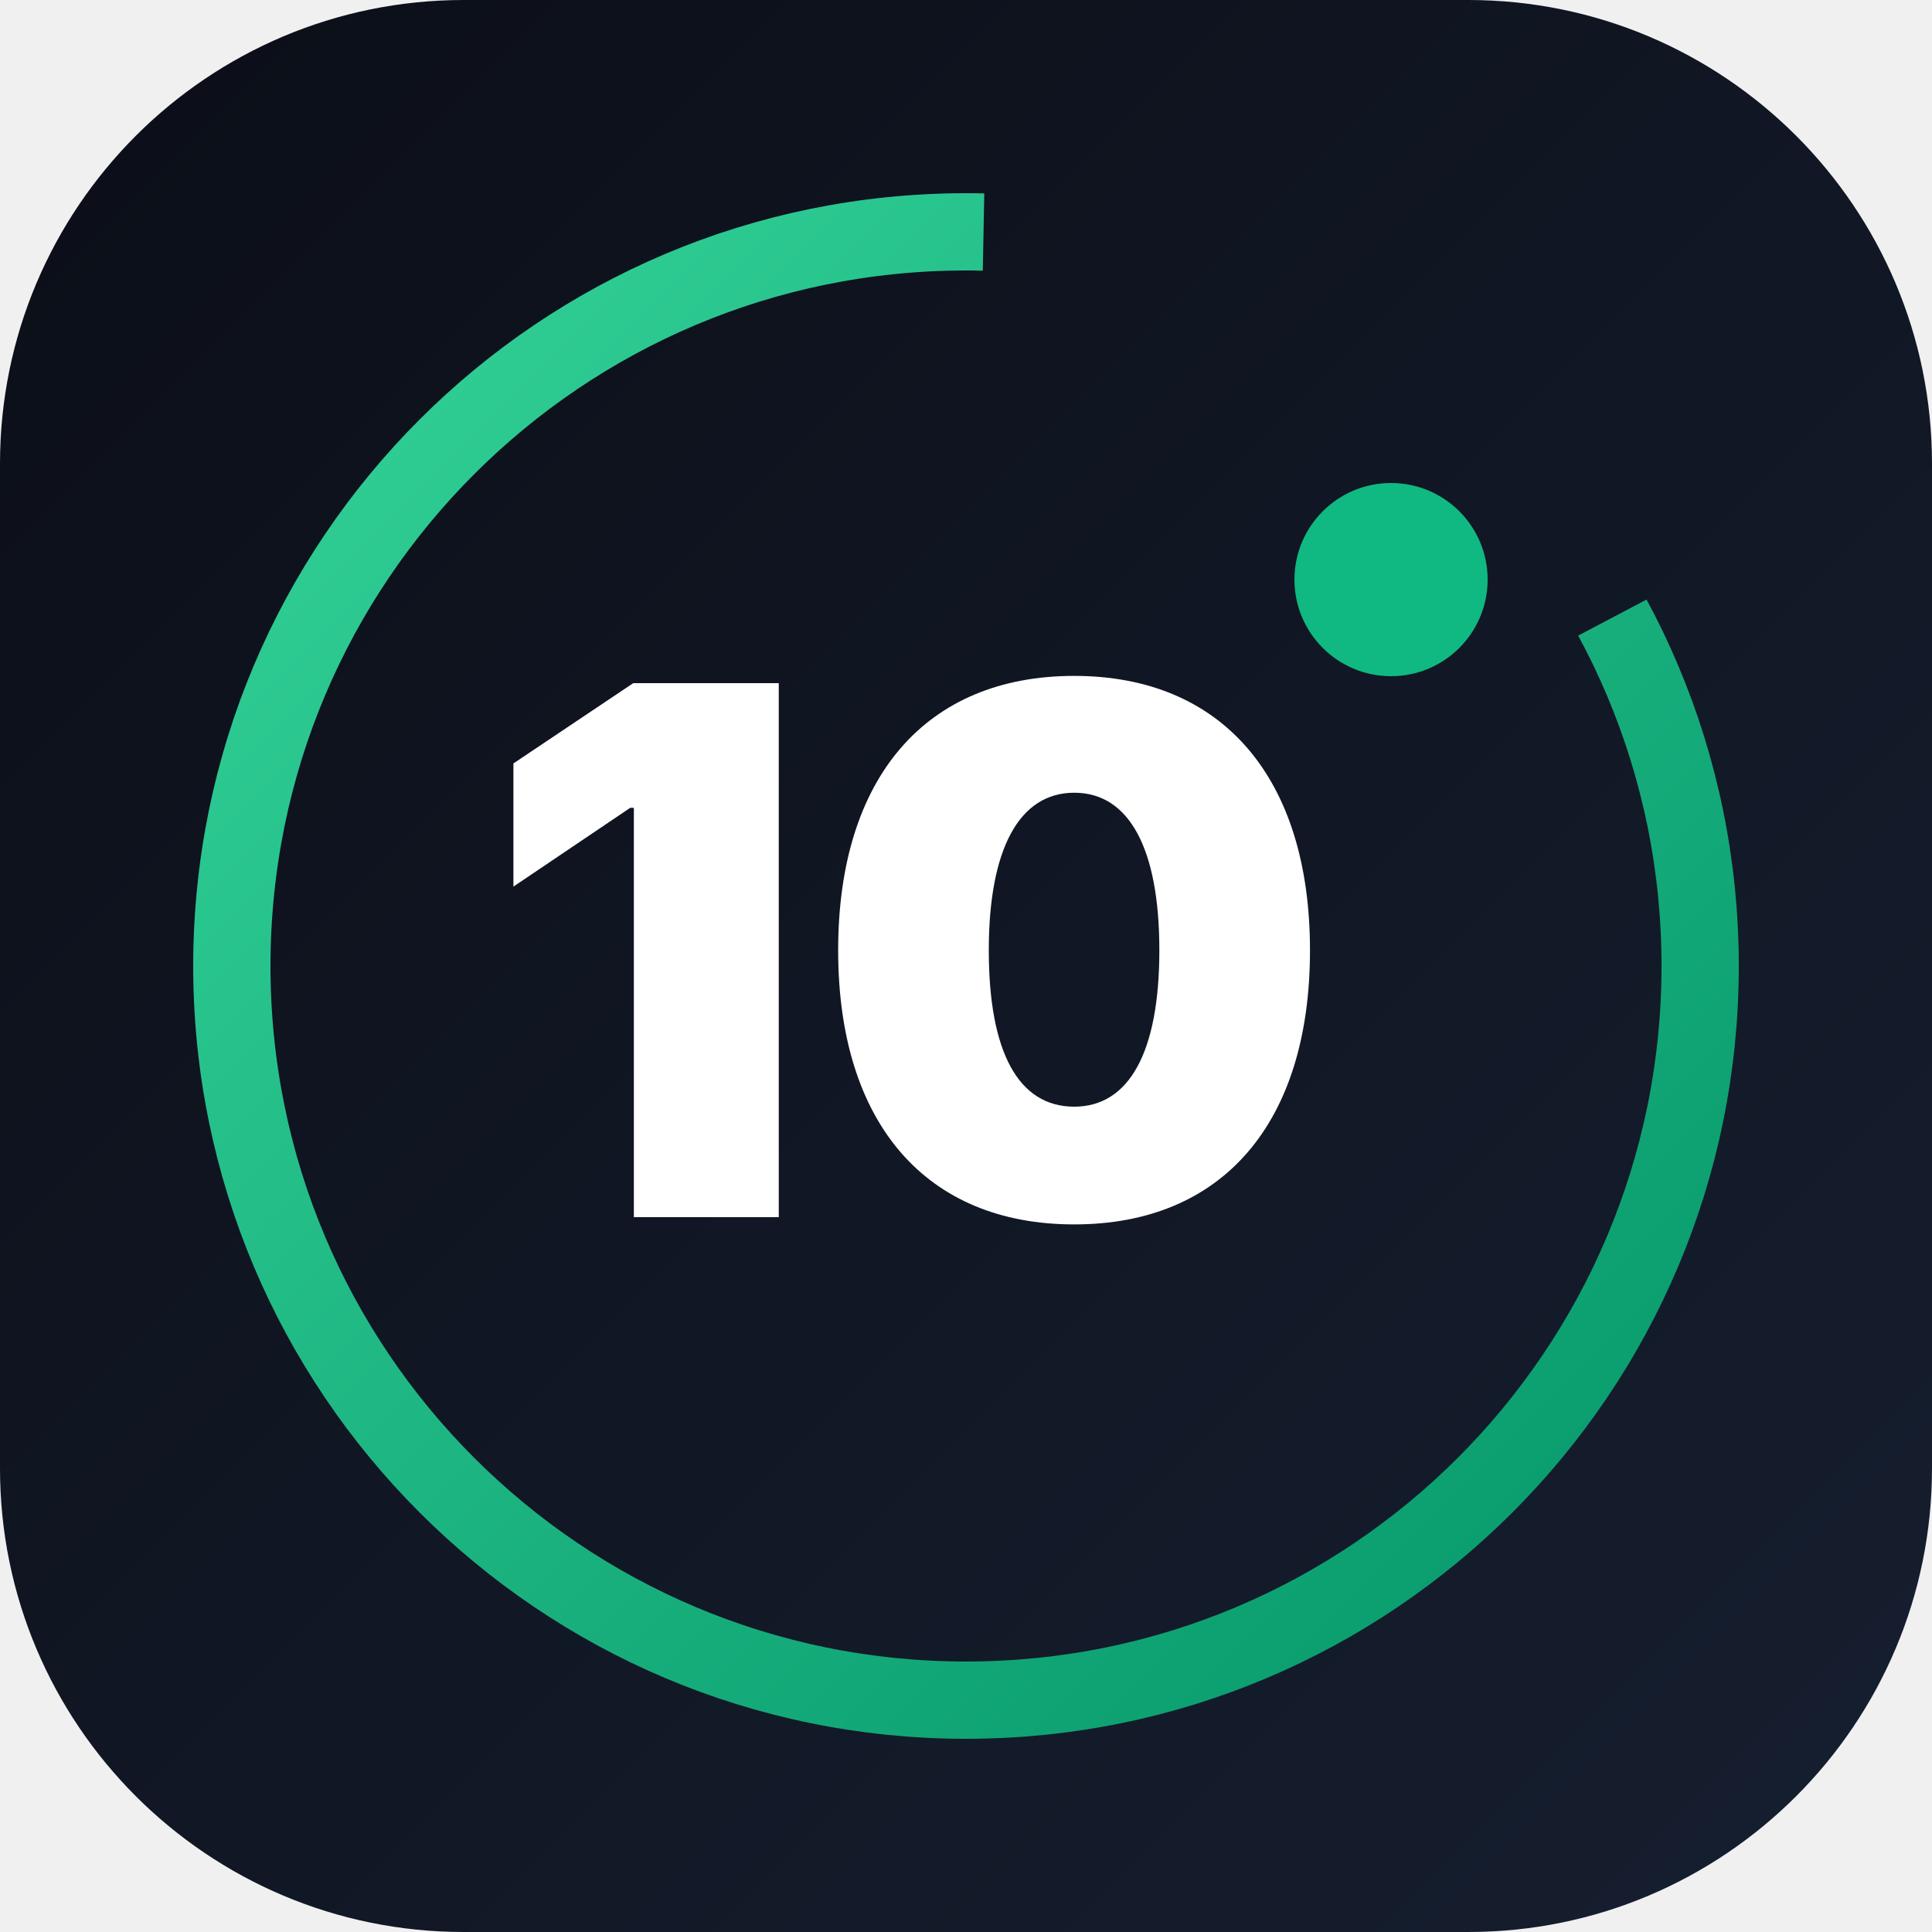
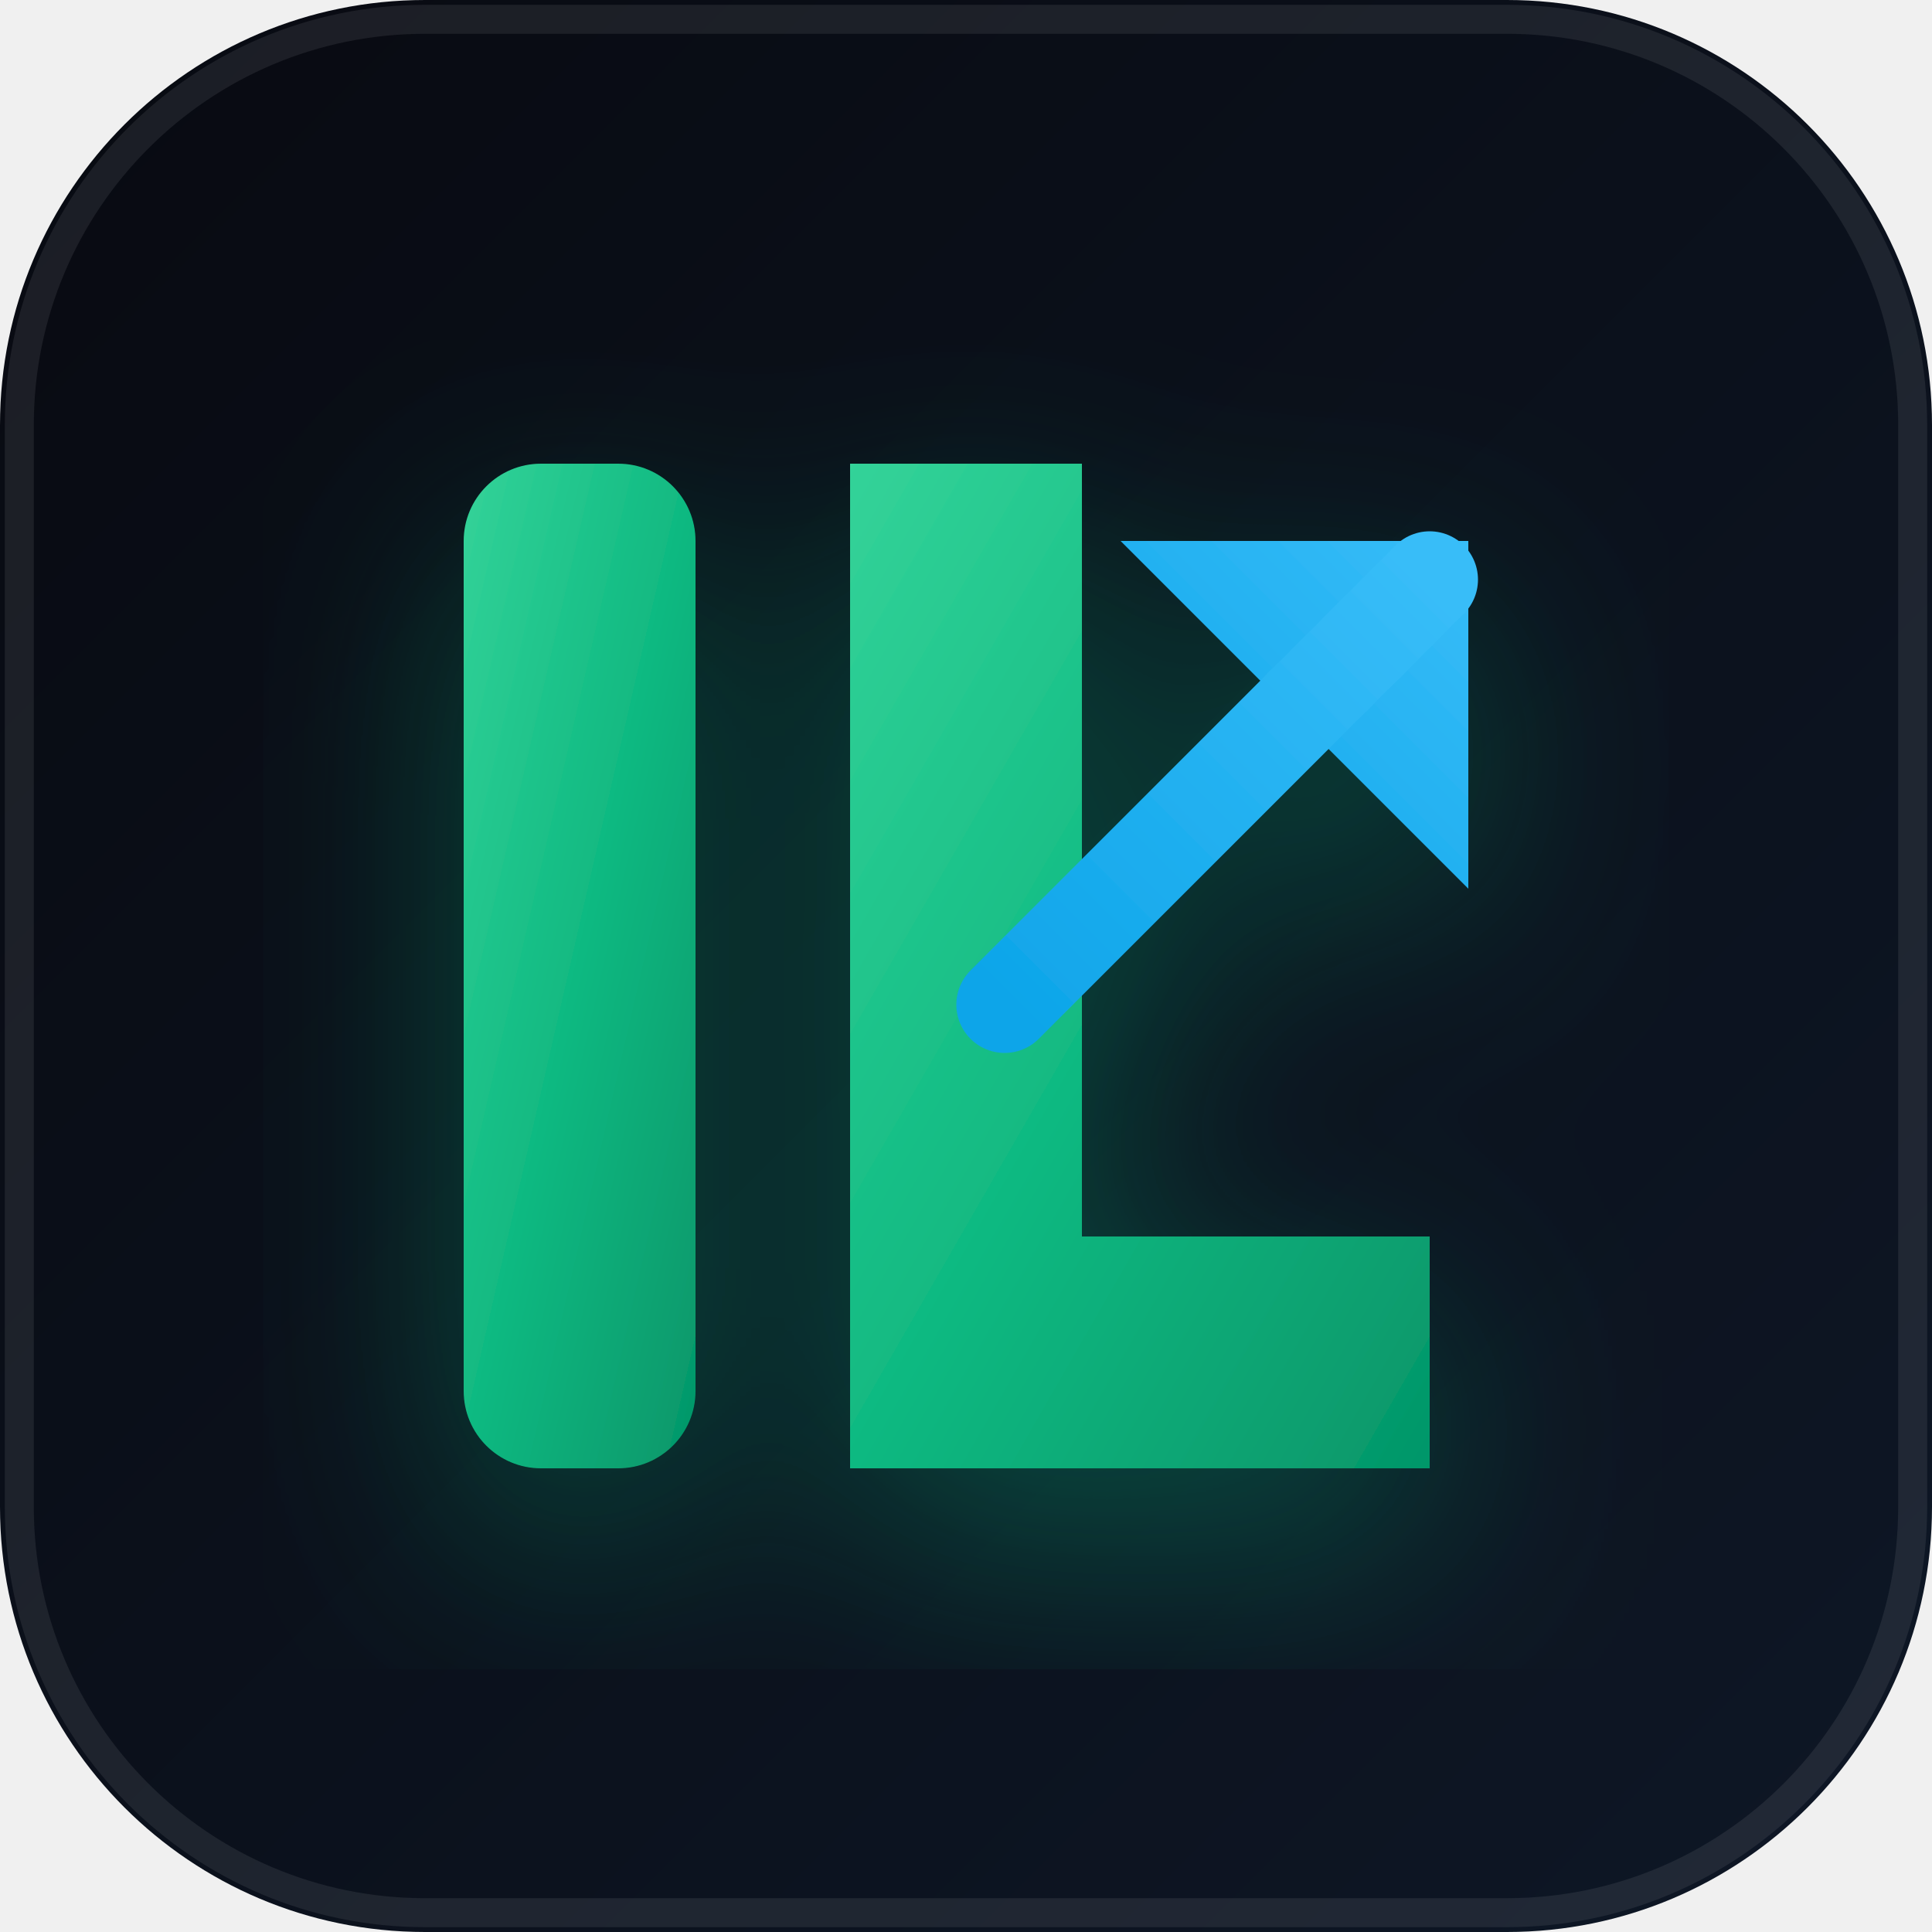
<svg xmlns="http://www.w3.org/2000/svg" viewBox="0 0 100 100">
  <defs>
-     <linearGradient id="bg" x1="0%" y1="0%" x2="100%" y2="100%">
-       <stop offset="0%" stop-color="#0b0e17" />
-       <stop offset="100%" stop-color="#161f30" />
+     <linearGradient id="bgGrad" x1="0%" y1="0%" x2="100%" y2="100%">
+       <stop offset="0%" stop-color="#080a11" />
+       <stop offset="100%" stop-color="#0e1726" />
    </linearGradient>
-     <linearGradient id="emerald" x1="0%" y1="0%" x2="100%" y2="100%">
+     <linearGradient id="primaryGrad" x1="0%" y1="0%" x2="100%" y2="100%">
      <stop offset="0%" stop-color="#34d399" />
+       <stop offset="50%" stop-color="#10b981" />
      <stop offset="100%" stop-color="#059669" />
    </linearGradient>
+     <linearGradient id="accentGrad" x1="0%" y1="100%" x2="100%" y2="0%">
+       <stop offset="0%" stop-color="#0ea5e9" />
+       <stop offset="100%" stop-color="#38bdf8" />
+     </linearGradient>
+     <filter id="glow" x="-20%" y="-20%" width="140%" height="140%">
+       <feDropShadow dx="0" dy="4" stdDeviation="6" flood-color="#10b981" flood-opacity="0.35" />
+     </filter>
  </defs>
-   <rect width="100" height="100" rx="24" fill="url(#bg)" />
-   <circle cx="50" cy="50" r="38" fill="none" stroke="url(#emerald)" stroke-width="4" stroke-dasharray="180 40" />
-   <text x="47" y="63" font-family="-apple-system, BlinkMacSystemFont, 'Inter', sans-serif" font-size="38" font-weight="900" fill="#ffffff" text-anchor="middle">10</text>
-   <circle cx="72" cy="30" r="5" fill="#10b981" />
+   <rect width="100" height="100" rx="22" fill="url(#bgGrad)" />
+   <rect x="1" y="1" width="98" height="98" rx="21" fill="none" stroke="rgba(255, 255, 255, 0.08)" stroke-width="1.5" />
+   <g filter="url(#glow)">
+     <rect x="24" y="24" width="12" height="52" rx="4" fill="url(#primaryGrad)" />
+     <path d="M 44 24 L 56 24 L 56 64 L 74 64 L 74 76 L 44 76 Z" fill="url(#primaryGrad)" />
+     <polygon points="76,46 76,28 58,28" fill="url(#accentGrad)" />
+     <line x1="52" y1="52" x2="74" y2="30" stroke="url(#accentGrad)" stroke-width="5" stroke-linecap="round" />
+   </g>
</svg>
